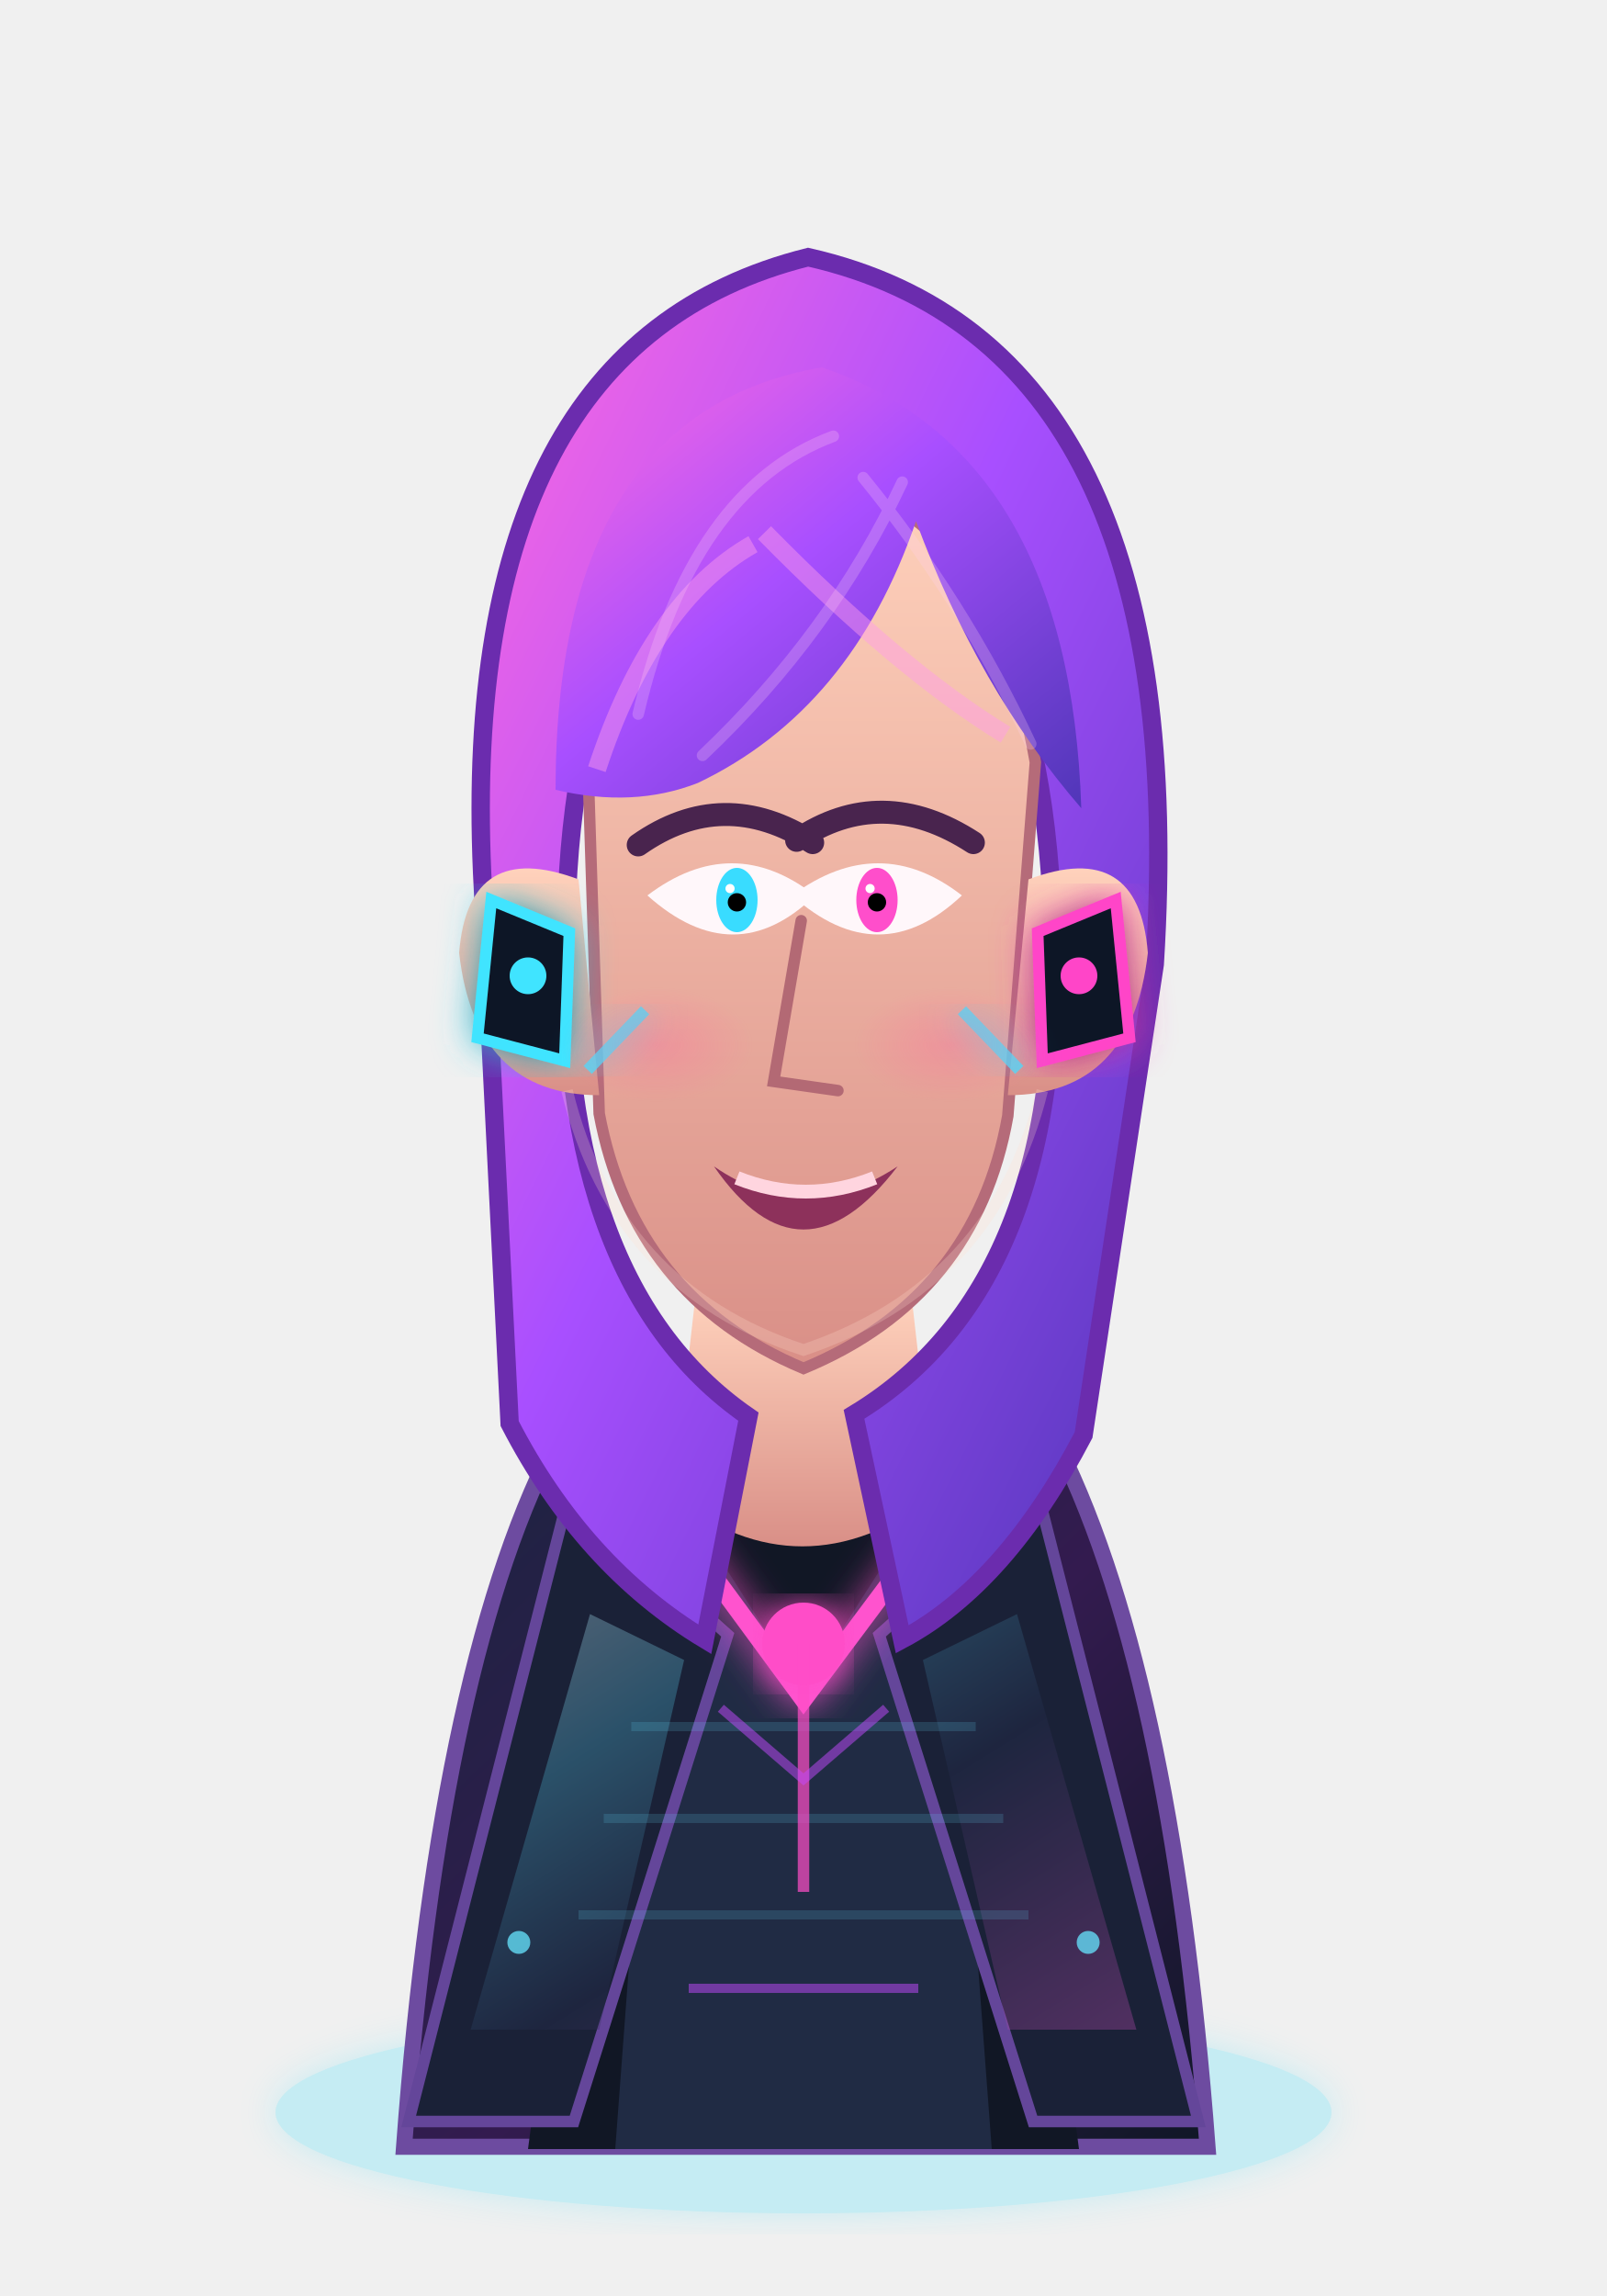
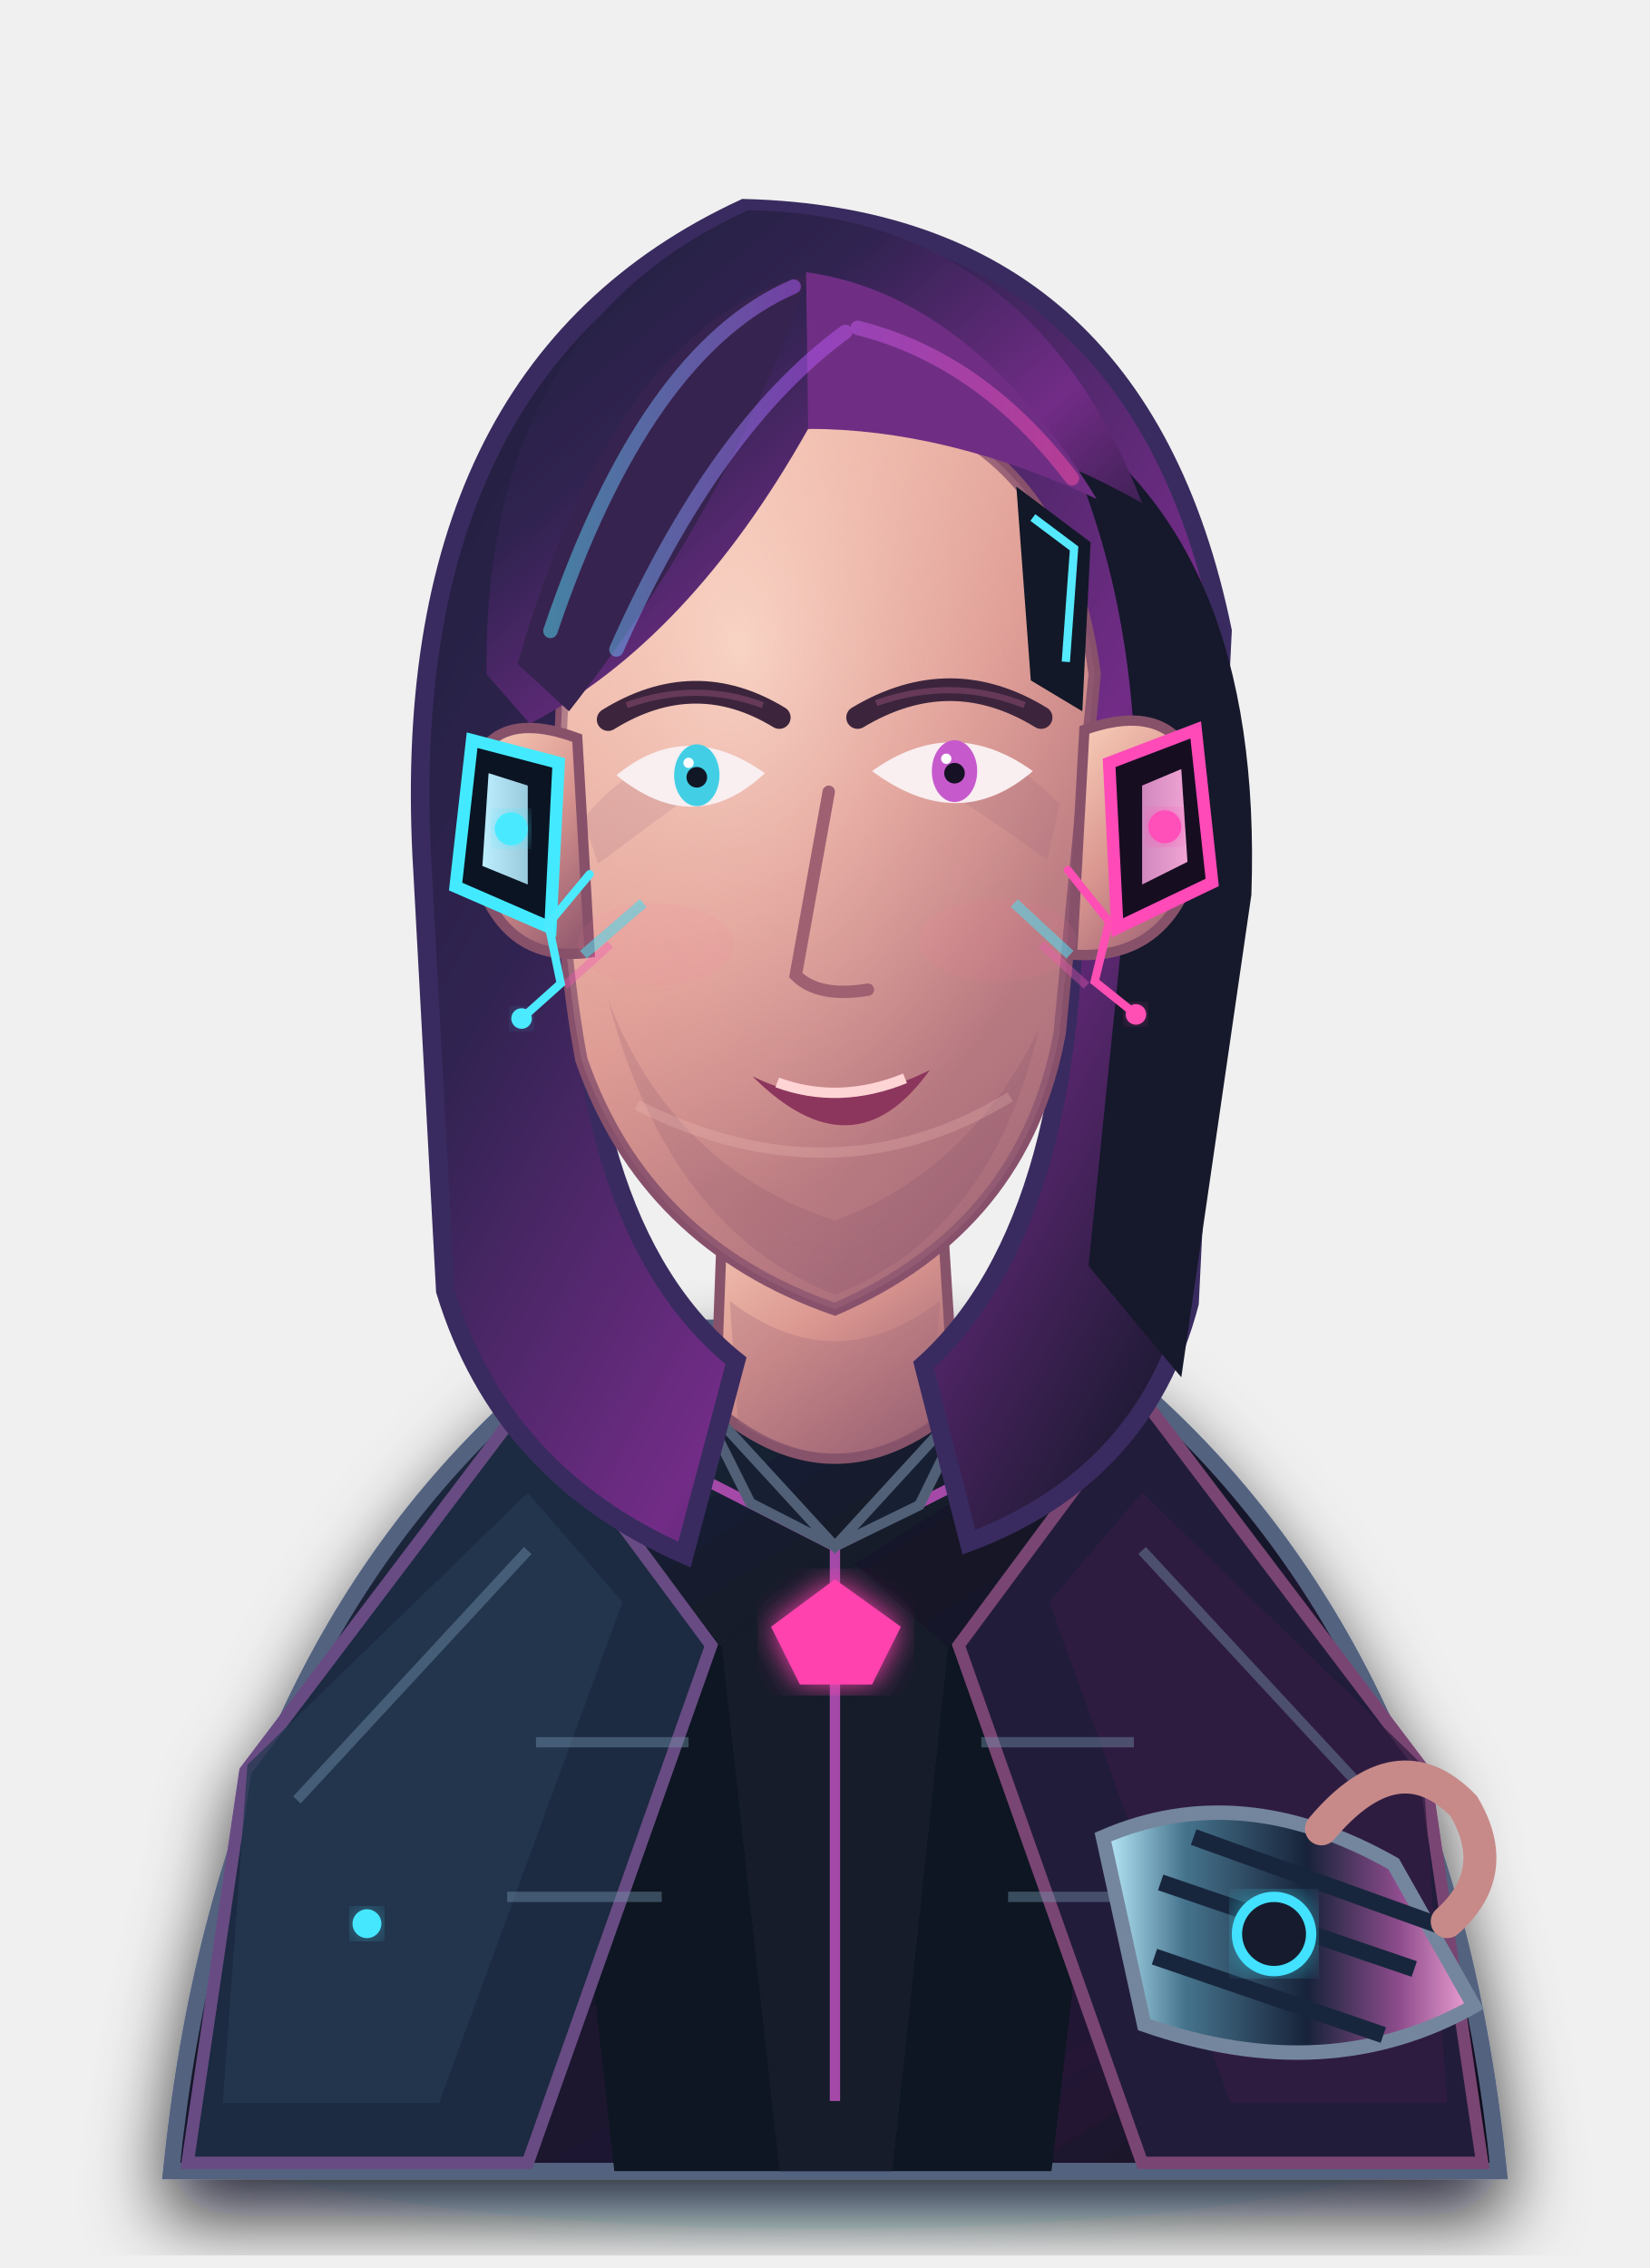
- <svg xmlns="http://www.w3.org/2000/svg" width="700" height="1000" viewBox="0 0 700 1000">
+ <svg xmlns="http://www.w3.org/2000/svg" width="800" height="1100" viewBox="0 0 800 1100">
  <defs>
-     <linearGradient id="hair" x1="0" y1="0" x2="1" y2="1">
-       <stop stop-color="#ff6adf" />
-       <stop offset=".45" stop-color="#a84fff" />
-       <stop offset="1" stop-color="#5036b8" />
+     <linearGradient id="skin" x1=".2" y1="0" x2=".8" y2="1">
+       <stop stop-color="#f6c8b4" />
+       <stop offset=".48" stop-color="#d9958f" />
+       <stop offset="1" stop-color="#965c70" />
    </linearGradient>
-     <linearGradient id="skin" x1="0" y1="0" x2="0" y2="1">
-       <stop stop-color="#ffd2bc" />
-       <stop offset="1" stop-color="#d98f87" />
+     <radialGradient id="faceLight" cx=".35" cy=".28" r=".85">
+       <stop stop-color="#ffe2d2" stop-opacity=".72" />
+       <stop offset=".62" stop-color="#f4b6ab" stop-opacity=".06" />
+       <stop offset="1" stop-color="#733c65" stop-opacity=".42" />
+     </radialGradient>
+     <linearGradient id="hair" x1=".05" y1=".05" x2=".95" y2=".9">
+       <stop stop-color="#20203d" />
+       <stop offset=".32" stop-color="#312351" />
+       <stop offset=".66" stop-color="#722c87" />
+       <stop offset="1" stop-color="#17182d" />
    </linearGradient>
-     <linearGradient id="jacket" x1="0" y1="0" x2="1" y2="1">
-       <stop stop-color="#19253f" />
-       <stop offset=".55" stop-color="#331b4f" />
-       <stop offset="1" stop-color="#101726" />
+     <linearGradient id="hairGlow" x1="0" x2="1">
+       <stop stop-color="#55e7ff" />
+       <stop offset=".48" stop-color="#b55cff" />
+       <stop offset="1" stop-color="#ff4da8" />
    </linearGradient>
-     <linearGradient id="metal" x1="0" y1="0" x2="1" y2="1">
-       <stop stop-color="#d8f6ff" />
-       <stop offset=".25" stop-color="#4eb7d4" />
-       <stop offset=".55" stop-color="#252d4f" />
-       <stop offset="1" stop-color="#c64db9" />
+     <linearGradient id="jacket" x1="0" x2="1" y2="1">
+       <stop stop-color="#25334e" />
+       <stop offset=".42" stop-color="#121827" />
+       <stop offset=".78" stop-color="#251635" />
+       <stop offset="1" stop-color="#090d18" />
    </linearGradient>
-     <radialGradient id="blush">
-       <stop stop-color="#ff699d" stop-opacity=".32" />
-       <stop offset="1" stop-color="#ff699d" stop-opacity="0" />
-     </radialGradient>
-     <filter id="g">
+     <linearGradient id="metal" x1="0" x2="1">
+       <stop stop-color="#bdefff" />
+       <stop offset=".22" stop-color="#46748d" />
+       <stop offset=".55" stop-color="#17233a" />
+       <stop offset=".8" stop-color="#8f4d8e" />
+       <stop offset="1" stop-color="#f1a5d5" />
+     </linearGradient>
+     <filter id="cyanGlow">
      <feGaussianBlur stdDeviation="8" result="b" />
      <feMerge>
        <feMergeNode in="b" />
        <feMergeNode in="SourceGraphic" />
      </feMerge>
    </filter>
+     <filter id="pinkGlow">
+       <feGaussianBlur stdDeviation="7" result="b" />
+       <feMerge>
+         <feMergeNode in="b" />
+         <feMergeNode in="SourceGraphic" />
+       </feMerge>
+     </filter>
+     <filter id="shadow">
+       <feDropShadow dx="0" dy="18" stdDeviation="18" flood-color="#02030b" flood-opacity=".82" />
+     </filter>
+     <clipPath id="faceClip">
+       <path d="M282 236Q350 170 445 201Q518 228 531 327L514 501Q497 595 405 635Q313 603 282 514Q261 401 282 236Z" />
+     </clipPath>
  </defs>
-   <ellipse cx="350" cy="920" rx="230" ry="44" fill="#00d8ff" opacity=".18" filter="url(#g)" />
-   <path d="M176 935Q192 720 244 624Q350 570 458 624Q510 724 526 935Z" fill="url(#jacket)" stroke="#6d4ba0" stroke-width="7" />
-   <path d="M270 632Q350 694 430 632L470 936H230Z" fill="#111725" />
-   <path d="M290 642l60 94 60-94 22 294H268Z" fill="#202b44" />
-   <path d="M248 650l-70 274h72l67-212zM452 650l70 274h-72l-67-212z" fill="#1a2137" stroke="#64469a" stroke-width="5" />
-   <path d="M289 657l61 83 62-83" fill="none" stroke="#ff53ce" stroke-width="8" filter="url(#g)" />
-   <path d="M205 884l52-181 41 20-37 161zM495 884l-52-181-41 20 37 161z" fill="url(#metal)" opacity=".32" />
-   <path d="M275 752h150M263 792h174M252 834h196" stroke="#65dfff" stroke-opacity=".16" stroke-width="4" />
-   <g fill="#66e6ff" opacity=".75">
-     <circle cx="226" cy="846" r="5" />
-     <circle cx="474" cy="846" r="5" />
+   <ellipse cx="400" cy="1032" rx="302" ry="49" fill="#23dfff" opacity=".13" filter="url(#cyanGlow)" />
+   <ellipse cx="425" cy="1019" rx="232" ry="30" fill="#ff3aaf" opacity=".11" filter="url(#pinkGlow)" />
+   <g filter="url(#shadow)">
+     <path d="M83 1053Q108 806 256 675L342 644H468L554 675Q702 806 727 1053Z" fill="url(#jacket)" stroke="#53627f" stroke-width="8" />
+     <path d="M257 676L350 799L405 750L460 799L554 676L510 1053H298Z" fill="#0c1220" />
+     <path d="M256 678L119 859L91 1049H256L345 798Z" fill="#1d2a42" stroke="#684c83" stroke-width="6" />
+     <path d="M554 678L691 859L719 1049H554L465 798Z" fill="#211b3b" stroke="#794572" stroke-width="6" />
+     <path d="M120 856L256 724L302 777L213 1020H108Z" fill="#243751" opacity=".76" />
+     <path d="M690 856L554 724L509 777L597 1020H702Z" fill="#332043" opacity=".78" />
+     <path d="M350 799L405 750L460 799L433 1053H378Z" fill="#141b2b" />
  </g>
-   <path d="M303 564h94l10 88q-58 43-114 0z" fill="url(#skin)" />
-   <path d="M210 380Q200 150 352 112Q520 150 503 420L472 625Q438 690 393 714L372 616Q468 558 458 390Q449 228 349 213Q254 232 247 389Q239 557 326 617L307 714Q254 682 222 620Z" fill="url(#hair)" stroke="#6b2cae" stroke-width="8" />
-   <path d="M256 330Q275 214 350 207Q431 217 451 332L439 486Q425 565 350 596Q276 565 261 485Z" fill="url(#skin)" stroke="#b56b79" stroke-width="5" />
-   <path d="M242 344Q242 180 358 160Q466 197 471 352Q426 300 399 227Q371 309 304 341Q276 352 242 344Z" fill="url(#hair)" />
-   <path d="M260 335Q284 262 328 237M333 232Q392 292 438 320" fill="none" stroke="#ff9ceb" stroke-opacity=".45" stroke-width="8" />
-   <path d="M278 311Q301 213 363 190M306 329Q362 276 393 210M376 208Q420 262 449 324" fill="none" stroke="#ffd1f4" stroke-opacity=".24" stroke-width="5" stroke-linecap="round" />
-   <path d="M252 383q-48-18-52 32q7 62 61 62zM448 383q48-18 52 32q-7 62-61 62z" fill="url(#skin)" />
-   <g filter="url(#g)">
-     <path d="M214 392l34 14-2 56-38-10z" fill="#101827" stroke="#41e4ff" stroke-width="5" />
-     <circle cx="230" cy="425" r="8" fill="#41e4ff" />
-     <path d="M486 392l-34 14 2 56 38-10z" fill="#101827" stroke="#ff45c8" stroke-width="5" />
-     <circle cx="470" cy="425" r="8" fill="#ff45c8" />
+   <path d="M144 873L256 752M666 873L554 752M260 845H334M476 845H550M246 920H321M489 920H564" fill="none" stroke="#7592ad" stroke-opacity=".43" stroke-width="5" />
+   <path d="M291 692L405 750L519 692M405 750V1019" fill="none" stroke="#a549a8" stroke-width="5" />
+   <path d="M374 789L405 766L437 789L423 817H388Z" fill="#ff43ae" filter="url(#pinkGlow)" />
+   <circle cx="178" cy="933" r="7" fill="#45e7ff" filter="url(#cyanGlow)" />
+   <circle cx="632" cy="933" r="7" fill="#ff55bd" filter="url(#pinkGlow)" />
+   <path d="M535 891Q602 862 676 904L715 973Q644 1013 555 982Z" fill="url(#metal)" stroke="#74869d" stroke-width="7" />
+   <path d="M563 913L686 955M579 891L704 936M560 949L671 987" stroke="#18263d" stroke-width="8" />
+   <circle cx="618" cy="938" r="18" fill="#151c2d" stroke="#43e1ff" stroke-width="5" filter="url(#cyanGlow)" />
+   <path d="M641 887q37-44 69-11q19 32-8 56" fill="none" stroke="#c78a89" stroke-width="16" stroke-linecap="round" />
+   <path d="M351 575L347 683Q405 732 463 683L456 573Z" fill="url(#skin)" stroke="#87536a" stroke-width="5" />
+   <path d="M354 631Q405 670 456 631L451 690Q405 720 358 690Z" fill="#a46c7b" opacity=".34" />
+   <path d="M338 677L405 750L472 677L446 730L405 750L364 729Z" fill="#172033" stroke="#526077" stroke-width="5" />
+   <path d="M205 423Q190 180 361 101Q552 106 593 306L577 632Q555 716 470 748L448 662Q527 591 521 397Q519 221 397 193Q281 225 280 407Q274 593 357 660L332 754Q243 715 216 626Z" fill="url(#hair)" stroke="#392b5f" stroke-width="9" />
+   <path d="M508 197Q613 261 607 434L573 668L528 614L551 389Q551 278 508 197Z" fill="#16182b" />
+   <path d="M282 236Q350 170 445 201Q518 228 531 327L514 501Q497 595 405 635Q313 603 282 514Q261 401 282 236Z" fill="url(#skin)" stroke="#87506b" stroke-width="6" />
+   <rect x="247" y="170" width="320" height="510" fill="url(#faceLight)" clip-path="url(#faceClip)" />
+   <path d="M283 397Q318 355 357 370Q326 392 290 419ZM514 390Q477 351 438 371Q472 391 508 417Z" fill="#8c596f" opacity=".15" />
+   <path d="M295 485Q326 566 405 592Q470 568 504 499Q481 598 405 628Q324 596 295 485Z" fill="#754261" opacity=".16" />
+   <path d="M309 536Q405 584 490 532" fill="none" stroke="#f6c5bb" stroke-opacity=".23" stroke-width="5" />
+   <path d="M236 327Q234 160 363 102Q500 104 554 244Q465 194 392 208Q334 311 257 351Z" fill="url(#hair)" />
+   <path d="M251 322Q298 158 392 133Q355 244 276 345Z" fill="#37234f" />
+   <path d="M391 132Q471 143 532 242Q459 208 392 208Z" fill="#6f2e83" />
+   <path d="M267 306Q313 170 385 139M299 315Q347 207 410 161M416 159Q476 174 520 232" fill="none" stroke="url(#hairGlow)" stroke-opacity=".48" stroke-width="7" stroke-linecap="round" />
+   <path d="M493 236L529 263L525 345L500 330Z" fill="#121827" />
+   <path d="M501 251L521 266L517 321" fill="none" stroke="#55e9ff" stroke-width="4" />
+   <path d="M280 358Q226 338 226 399Q235 469 286 462Z" fill="url(#skin)" stroke="#87516a" stroke-width="5" />
+   <path d="M526 354Q580 335 584 396Q576 467 520 463Z" fill="url(#skin)" stroke="#87516a" stroke-width="5" />
+   <path d="M229 359L271 370L267 450L221 430Z" fill="#0b1423" stroke="#43eaff" stroke-width="6" />
+   <path d="M580 354L538 370L542 450L588 428Z" fill="#160d21" stroke="#ff4ab7" stroke-width="6" />
+   <path d="M237 375L256 381V429L234 420ZM573 373L554 381V429L576 418Z" fill="url(#metal)" />
+   <circle cx="248" cy="402" r="8" fill="#49eaff" filter="url(#cyanGlow)" />
+   <circle cx="565" cy="401" r="8" fill="#ff50b9" filter="url(#pinkGlow)" />
+   <path d="M299 376Q333 348 371 375Q337 407 299 376Z" fill="#f9eef0" />
+   <path d="M423 374Q462 346 501 374Q465 405 423 374Z" fill="#f9eef0" />
+   <ellipse cx="338" cy="376" rx="11" ry="15" fill="#42cfe5" />
+   <ellipse cx="463" cy="374" rx="11" ry="15" fill="#c65acd" />
+   <circle cx="338" cy="377" r="5" fill="#111725" />
+   <circle cx="463" cy="375" r="5" fill="#161124" />
+   <circle cx="334" cy="370" r="2.5" fill="#fff" />
+   <circle cx="459" cy="368" r="2.5" fill="#fff" />
+   <path d="M295 349Q337 323 378 348M416 348Q461 321 505 348" fill="none" stroke="#3c253c" stroke-width="11" stroke-linecap="round" />
+   <path d="M304 342Q338 330 370 342M425 341Q462 328 497 342" fill="none" stroke="#b65f8f" stroke-opacity=".35" stroke-width="3" />
+   <path d="M299 376Q335 390 371 375M423 374Q462 389 501 374" fill="none" stroke="#9f6875" stroke-width="12" stroke-linecap="round" opacity="0">
+     <animate attributeName="opacity" values="0;0;1;0;0" keyTimes="0;.88;.92;.96;1" dur="5.4s" repeatCount="indefinite" />
+   </path>
+   <path d="M402 384L386 473Q397 484 421 480" fill="none" stroke="#9f6071" stroke-width="6" stroke-linecap="round" />
+   <path d="M365 522Q405 542 451 519Q414 571 365 522Z" fill="#8d365d" />
+   <path d="M377 525Q407 536 439 523" fill="none" stroke="#ffd4d5" stroke-width="5" />
+   <path d="M312 438L283 463M492 438L519 463" stroke="#46deef" stroke-opacity=".6" stroke-width="5" />
+   <path d="M296 458L274 478M505 458L527 478" stroke="#ef57b7" stroke-opacity=".38" stroke-width="4" />
+   <ellipse cx="318" cy="458" rx="38" ry="20" fill="#ff709a" opacity=".08" />
+   <ellipse cx="484" cy="456" rx="38" ry="20" fill="#ff709a" opacity=".08" />
+   <g fill="none" stroke-linecap="round">
+     <path d="M286 424L266 448L272 477L253 494" stroke="#4ceaff" stroke-width="4" />
+     <path d="M518 422L538 447L531 476L551 492" stroke="#ff4fb4" stroke-width="4" />
+     <circle cx="253" cy="494" r="5" fill="#4ceaff" stroke="none" filter="url(#cyanGlow)" />
+     <circle cx="551" cy="492" r="5" fill="#ff4fb4" stroke="none" filter="url(#pinkGlow)" />
  </g>
-   <path d="M282 390q37-28 73 0q-35 34-73 0z" fill="#fff7fa" />
-   <path d="M345 390q38-28 74 0q-36 34-74 0z" fill="#fff7fa" />
-   <ellipse cx="321" cy="392" rx="9" ry="14" fill="#39dcff" />
-   <ellipse cx="382" cy="392" rx="9" ry="14" fill="#ff4ecb" />
-   <circle cx="321" cy="393" r="4" />
-   <circle cx="382" cy="393" r="4" />
-   <g fill="#fff">
-     <circle cx="318" cy="387" r="2" />
-     <circle cx="379" cy="387" r="2" />
-   </g>
-   <g>
-     <path d="M278 382q40 20 78 0M344 382q41 20 80 0" fill="none" stroke="#c47a7d" stroke-width="15" stroke-linecap="round" opacity="0">
-       <animate attributeName="opacity" values="0;0;1;0;0" dur="5.8s" repeatCount="indefinite" />
-     </path>
-   </g>
-   <path d="M278 368q37-26 76-1M347 366q37-25 77 1" fill="none" stroke="#49244e" stroke-width="10" stroke-linecap="round" />
-   <path d="M349 401l-12 70 28 4" fill="none" stroke="#b36974" stroke-width="5" stroke-linecap="round" />
-   <path d="M311 508q39 27 80 0q-42 55-80 0z" fill="#8d315b" />
-   <path d="M321 513q30 12 60 0" stroke="#ffd5df" stroke-width="6" fill="none" />
-   <path d="M281 440l-25 26M419 440l25 26" stroke="#46ddff" stroke-width="5" opacity=".8" filter="url(#g)" />
-   <ellipse cx="286" cy="455" rx="42" ry="25" fill="url(#blush)" />
-   <ellipse cx="414" cy="455" rx="42" ry="25" fill="url(#blush)" />
-   <path d="M247 475q21 86 103 113q83-28 104-113" fill="none" stroke="#ffddcf" stroke-opacity=".24" stroke-width="5" />
-   <circle cx="350" cy="716" r="18" fill="#ff4dc8" filter="url(#g)" />
-   <path d="M350 716v108" stroke="#ff4dc8" stroke-width="5" opacity=".7" />
-   <path d="M314 744l36 31 36-31M300 866h100" fill="none" stroke="#c54aff" stroke-opacity=".5" stroke-width="4" />
</svg>
